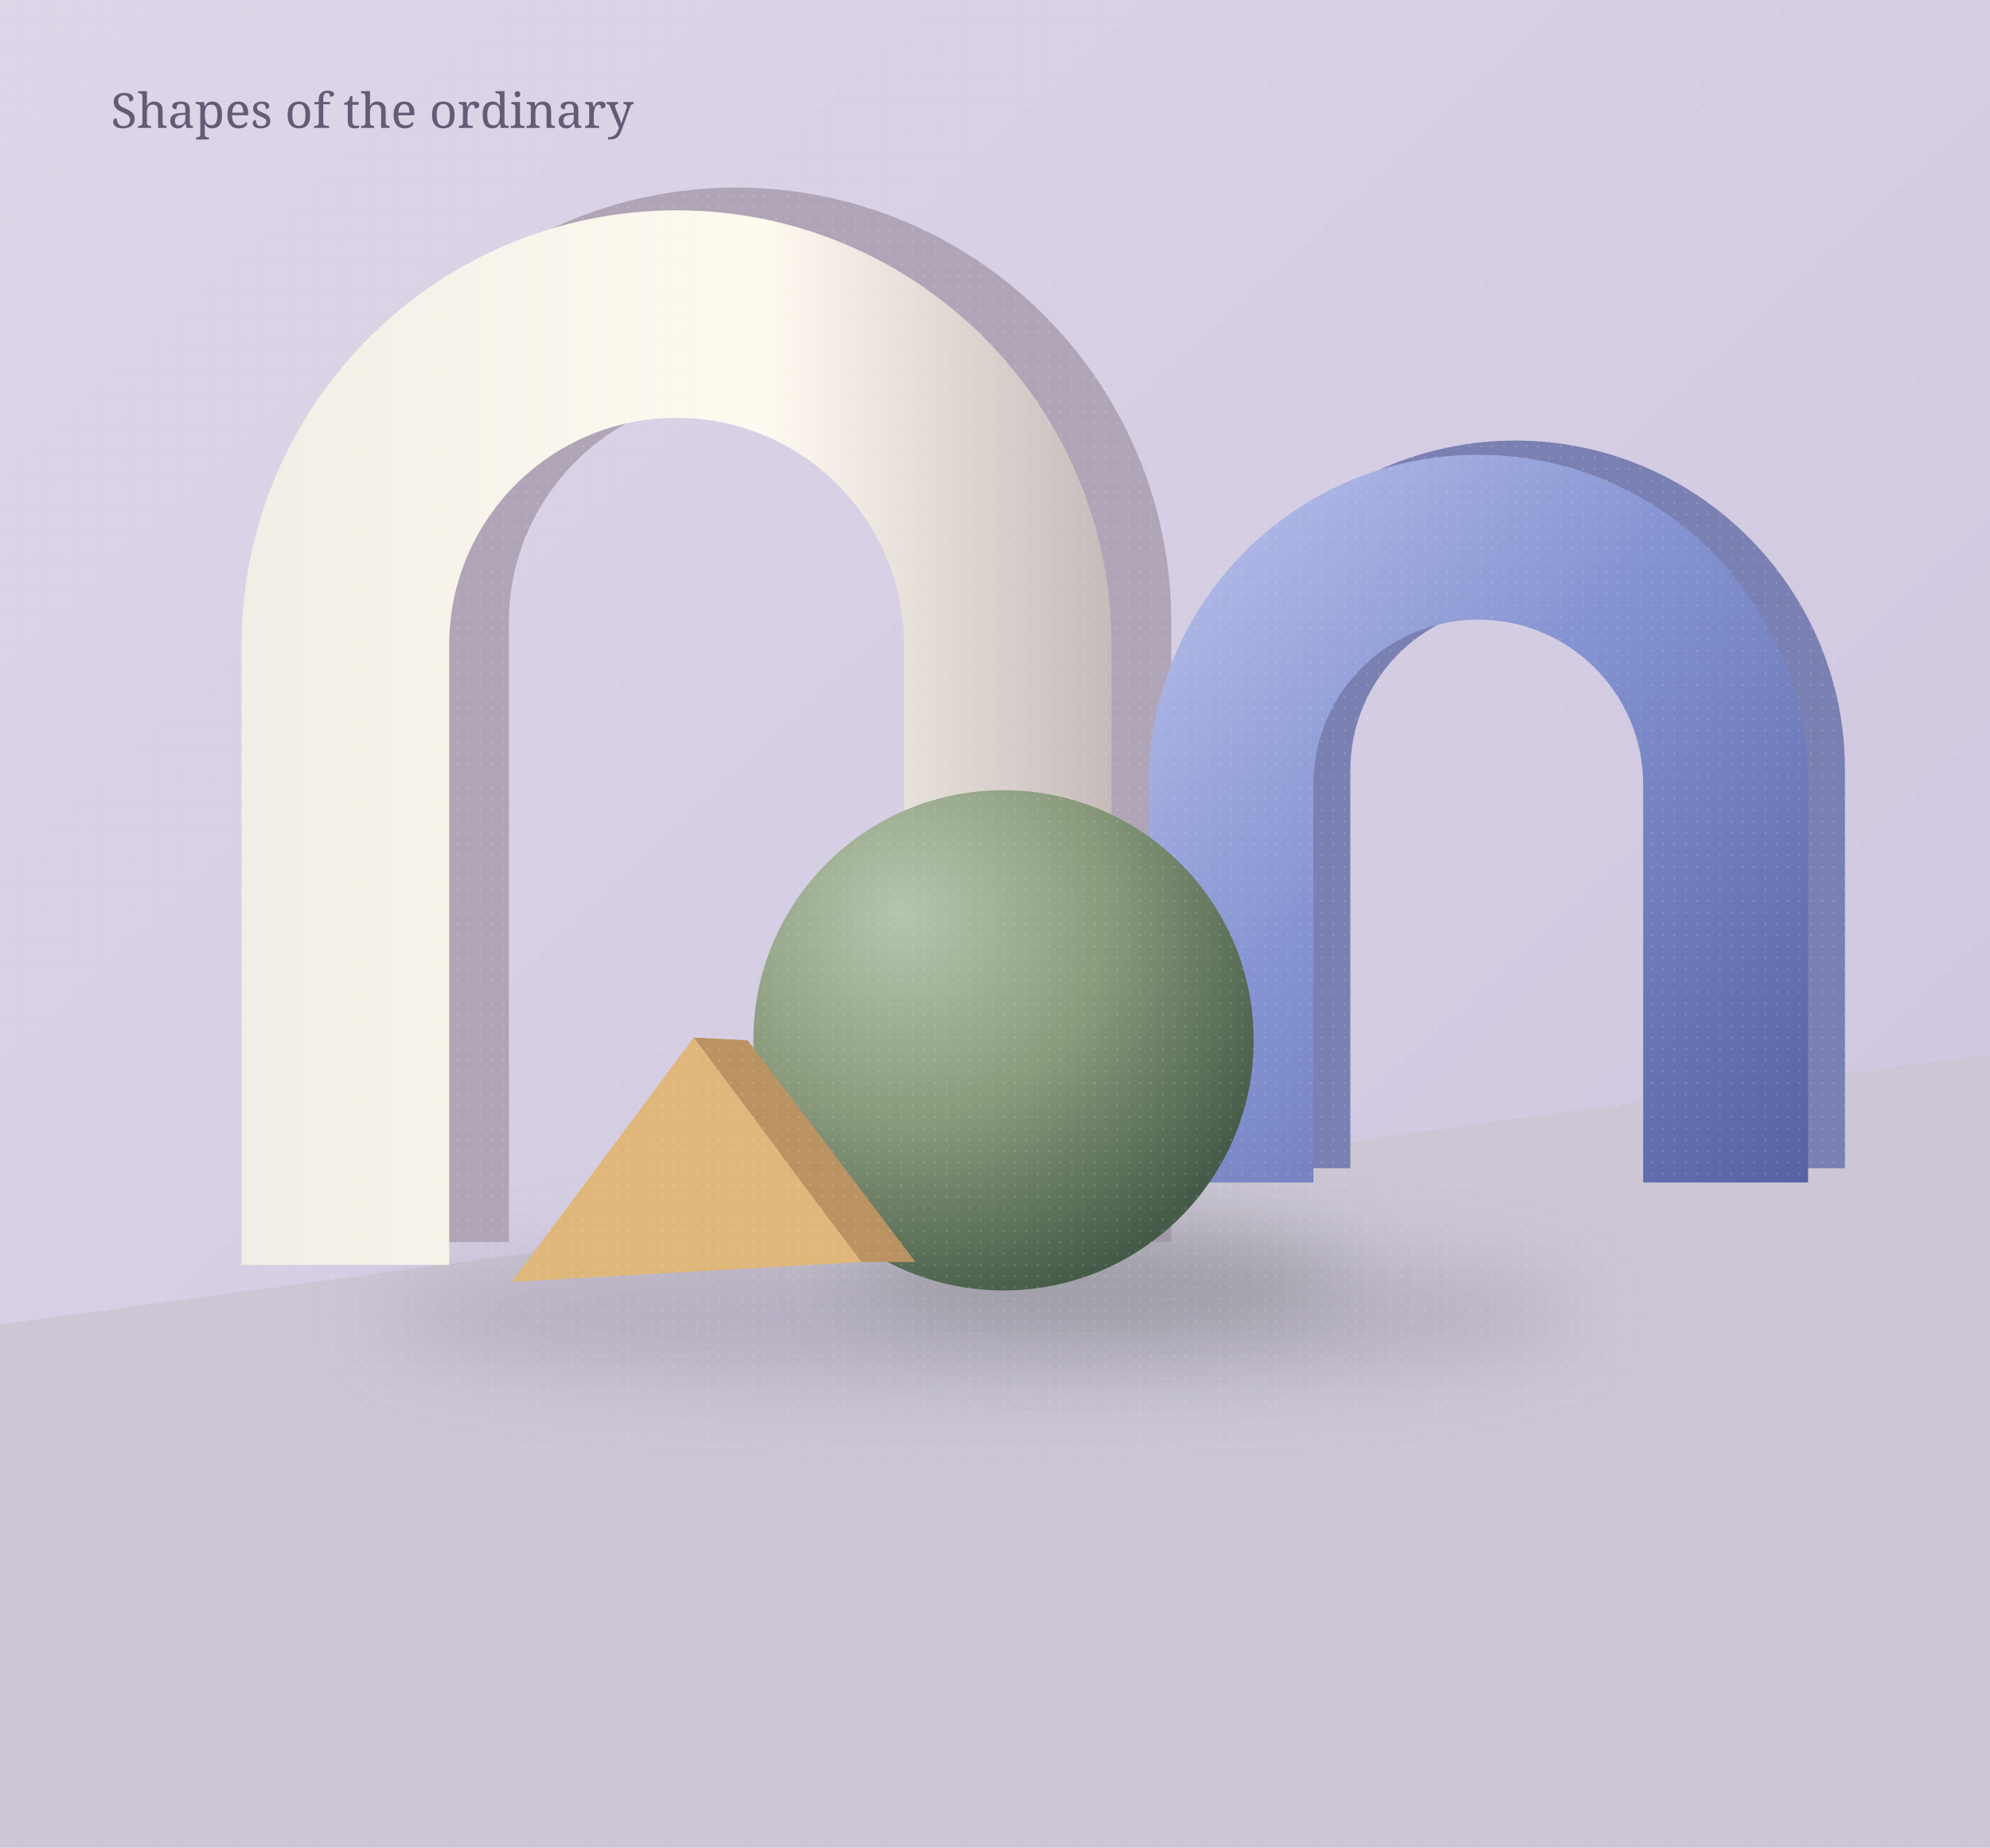
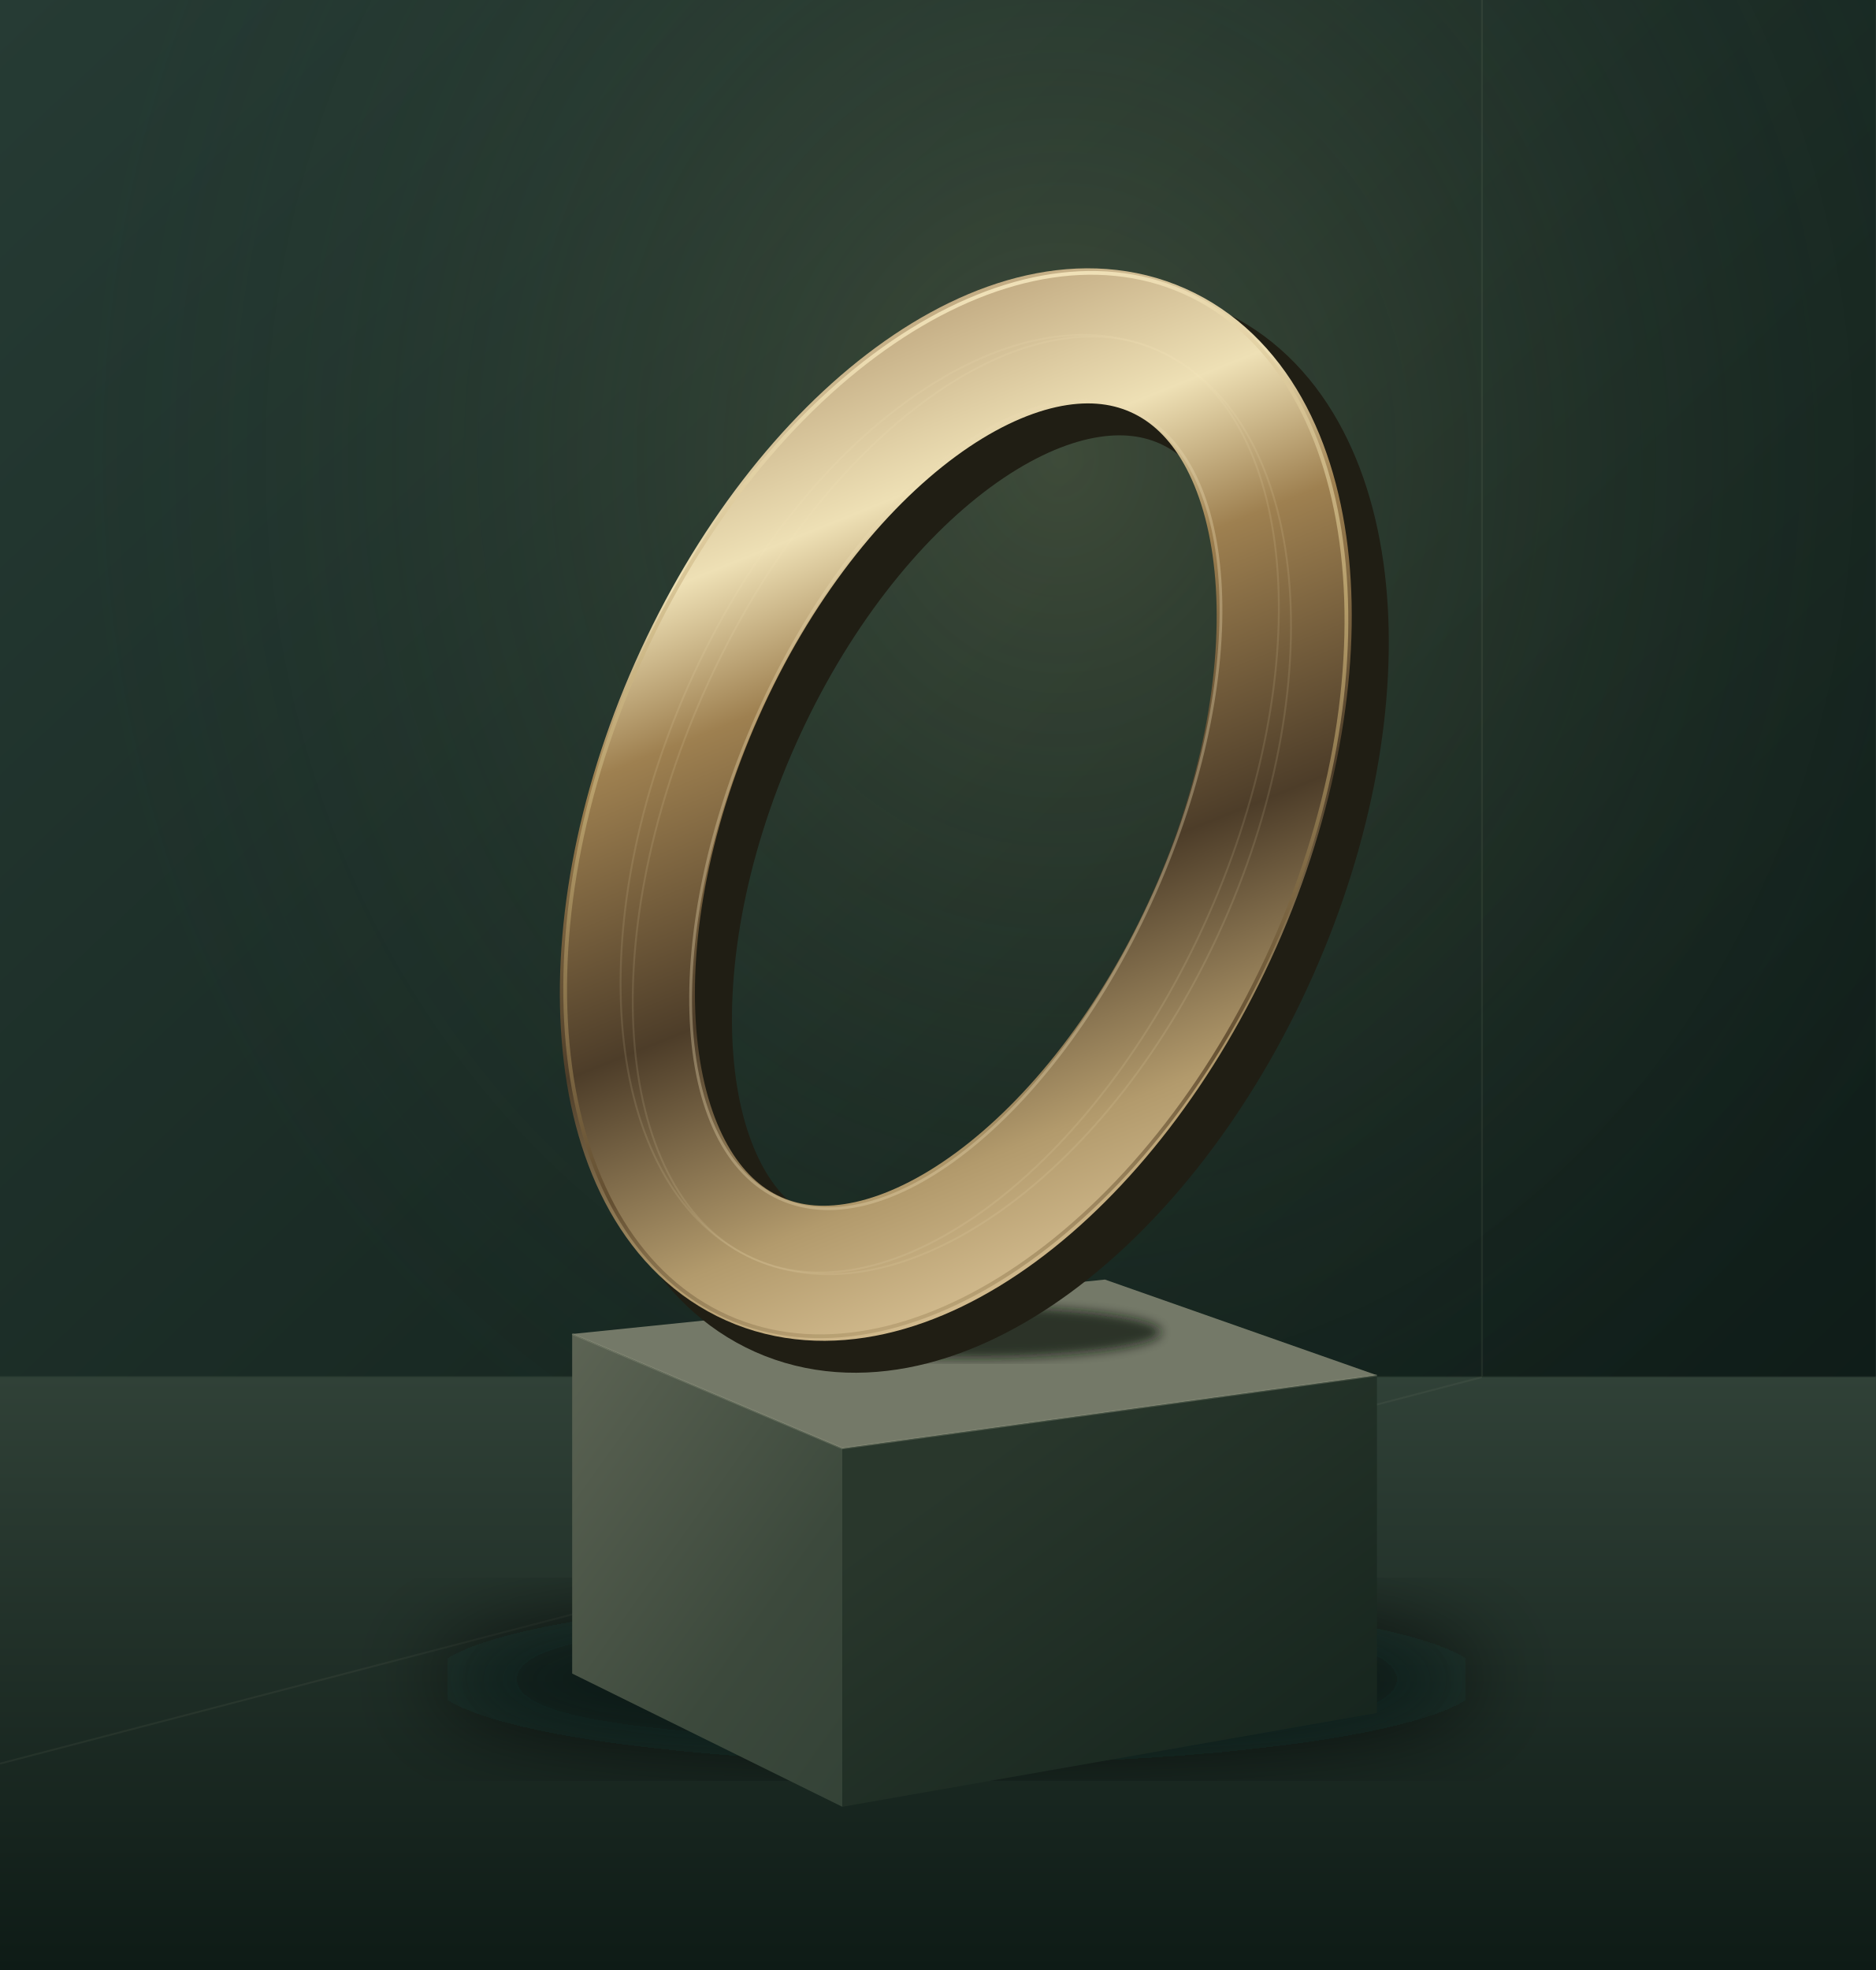
- <svg xmlns="http://www.w3.org/2000/svg" viewBox="0 0 700 650">
+ <svg xmlns="http://www.w3.org/2000/svg" viewBox="0 0 1000 1050" fill="none">
  <defs>
-     <linearGradient id="wall" x2="1" y2="1">
-       <stop stop-color="#ded6e8" />
-       <stop offset="1" stop-color="#cbc4de" />
+     <linearGradient id="room" x1="0" y1="0" x2="1000" y2="1050" gradientUnits="userSpaceOnUse">
+       <stop stop-color="#263b34" />
+       <stop offset=".55" stop-color="#172721" />
+       <stop offset="1" stop-color="#0b1714" />
    </linearGradient>
-     <linearGradient id="arch" x1="0" x2="1">
-       <stop stop-color="#f3eee5" />
-       <stop offset=".6" stop-color="#fffaf0" />
-       <stop offset="1" stop-color="#c5bcba" />
+     <radialGradient id="light" cx="0" cy="0" r="1" gradientTransform="translate(565 245) rotate(90) scale(610 530)" gradientUnits="userSpaceOnUse">
+       <stop stop-color="#9c9c6c" stop-opacity=".27" />
+       <stop offset="1" stop-color="#2a4136" stop-opacity="0" />
+     </radialGradient>
+     <linearGradient id="bronze" x1="210" y1="200" x2="725" y2="700" gradientUnits="userSpaceOnUse">
+       <stop stop-color="#352c20" />
+       <stop offset=".14" stop-color="#b9a078" />
+       <stop offset=".29" stop-color="#eee0b5" />
+       <stop offset=".4" stop-color="#9e8050" />
+       <stop offset=".6" stop-color="#4d3d29" />
+       <stop offset=".77" stop-color="#b29a6c" />
+       <stop offset=".9" stop-color="#dcc598" />
+       <stop offset="1" stop-color="#57442a" />
    </linearGradient>
-     <linearGradient id="blue" x2="1" y2="1">
-       <stop stop-color="#bdc4ed" />
-       <stop offset=".45" stop-color="#8493d1" />
-       <stop offset="1" stop-color="#5662a2" />
+     <linearGradient id="edge" x1="300" y1="210" x2="680" y2="690" gradientUnits="userSpaceOnUse">
+       <stop stop-color="#fff2cb" />
+       <stop offset=".4" stop-color="#bba36e" />
+       <stop offset=".75" stop-color="#604b2e" />
+       <stop offset="1" stop-color="#e5cc96" />
    </linearGradient>
-     <radialGradient id="orb" cx=".3" cy=".25" r=".8">
-       <stop stop-color="#b4c5ad" />
-       <stop offset=".5" stop-color="#8b9c7d" />
-       <stop offset="1" stop-color="#455b48" />
-     </radialGradient>
-     <filter id="shadow" x="-50%" y="-100%" width="200%" height="300%">
-       <feGaussianBlur stdDeviation="14" />
+     <linearGradient id="stone" x1="310" y1="690" x2="675" y2="950" gradientUnits="userSpaceOnUse">
+       <stop stop-color="#5e6555" />
+       <stop offset=".4" stop-color="#3c493c" />
+       <stop offset="1" stop-color="#25362d" />
+     </linearGradient>
+     <linearGradient id="side" x1="600" y1="720" x2="760" y2="940" gradientUnits="userSpaceOnUse">
+       <stop stop-color="#29372c" />
+       <stop offset="1" stop-color="#14231c" />
+     </linearGradient>
+     <linearGradient id="floor" x1="500" y1="725" x2="500" y2="1050" gradientUnits="userSpaceOnUse">
+       <stop stop-color="#314238" />
+       <stop offset="1" stop-color="#0e1b16" />
+     </linearGradient>
+     <filter id="blur">
+       <feGaussianBlur stdDeviation="24" />
    </filter>
-     <pattern id="grain" width="4" height="4" patternUnits="userSpaceOnUse">
-       <circle cx="1" cy="1" r=".4" fill="#fff" opacity=".15" />
-     </pattern>
+     <filter id="soft">
+       <feGaussianBlur stdDeviation="3" />
+     </filter>
  </defs>
-   <rect width="700" height="650" fill="url(#wall)" />
-   <path d="M0 466L700 371V650H0Z" fill="#ccc6d5" />
-   <ellipse cx="344" cy="462" rx="212" ry="24" fill="#5a526c" opacity=".2" filter="url(#shadow)" />
-   <path d="M85 445V227a153 153 0 0 1 306 0v218h-73V227a80 80 0 0 0-160 0v218z" fill="#b0a5b7" transform="translate(21 -8)" />
-   <path d="M85 445V227a153 153 0 0 1 306 0v218h-73V227a80 80 0 0 0-160 0v218z" fill="url(#arch)" />
-   <path d="M404 416V276a116 116 0 0 1 232 0v140h-58V276a58 58 0 0 0-116 0v140z" fill="#7b80b3" transform="translate(13 -5)" />
-   <path d="M404 416V276a116 116 0 0 1 232 0v140h-58V276a58 58 0 0 0-116 0v140z" fill="url(#blue)" />
-   <ellipse cx="385" cy="449" rx="88" ry="19" fill="#455442" opacity=".24" filter="url(#shadow)" />
-   <circle cx="353" cy="366" r="88" fill="url(#orb)" />
-   <path d="M180 451l64-86 59 79z" fill="#dfb77a" />
-   <path d="M244 365l19 1 59 78h-19z" fill="#bb9363" />
-   <rect width="700" height="650" fill="url(#grain)" />
-   <g fill="#635c77" font-family="Georgia,serif" font-size="17">
-     <text x="39" y="45">Shapes of the ordinary</text>
+   <path fill="url(#room)" d="M0 0h1000v1050H0z" />
+   <path fill="url(#light)" d="M0 0h1000v1050H0z" />
+   <path d="M790 0v734M0 734h1000" stroke="#a5ac8e" stroke-opacity=".1" />
+   <path d="M0 734h1000v316H0z" fill="url(#floor)" />
+   <path d="M0 940 790 734" stroke="#a5ac8e" stroke-opacity=".08" />
+   <ellipse cx="510" cy="895" rx="280" ry="45" fill="#030b07" opacity=".65" filter="url(#blur)" />
+   <path d="m305 711 284-29 145 51-285 39z" fill="#747968" />
+   <path d="m305 711 144 61v191l-144-71z" fill="url(#stone)" />
+   <path d="m449 772 285-39v180l-285 50z" fill="url(#side)" />
+   <path d="m305 711 144 61 285-39" stroke="#9da08a" stroke-opacity=".3" />
+   <ellipse cx="515" cy="710" rx="104" ry="14" fill="#0c140e" opacity=".7" filter="url(#soft)" />
+   <g transform="rotate(24 510 440)">
+     <ellipse cx="526" cy="436" rx="151" ry="265" stroke="#201e14" stroke-width="78" />
+     <ellipse cx="505" cy="430" rx="151" ry="265" stroke="url(#bronze)" stroke-width="72" />
+     <ellipse cx="505" cy="430" rx="185" ry="299" stroke="url(#edge)" stroke-width="2" opacity=".9" />
+     <ellipse cx="505" cy="430" rx="116" ry="230" stroke="#eadbb2" stroke-width="1.5" opacity=".35" />
+     <ellipse cx="505" cy="430" rx="147" ry="265" stroke="#f6e6ba" stroke-width="1" opacity=".12" />
+     <ellipse cx="505" cy="430" rx="156" ry="265" stroke="#f6e6ba" stroke-width="1" opacity=".12" />
  </g>
</svg>
